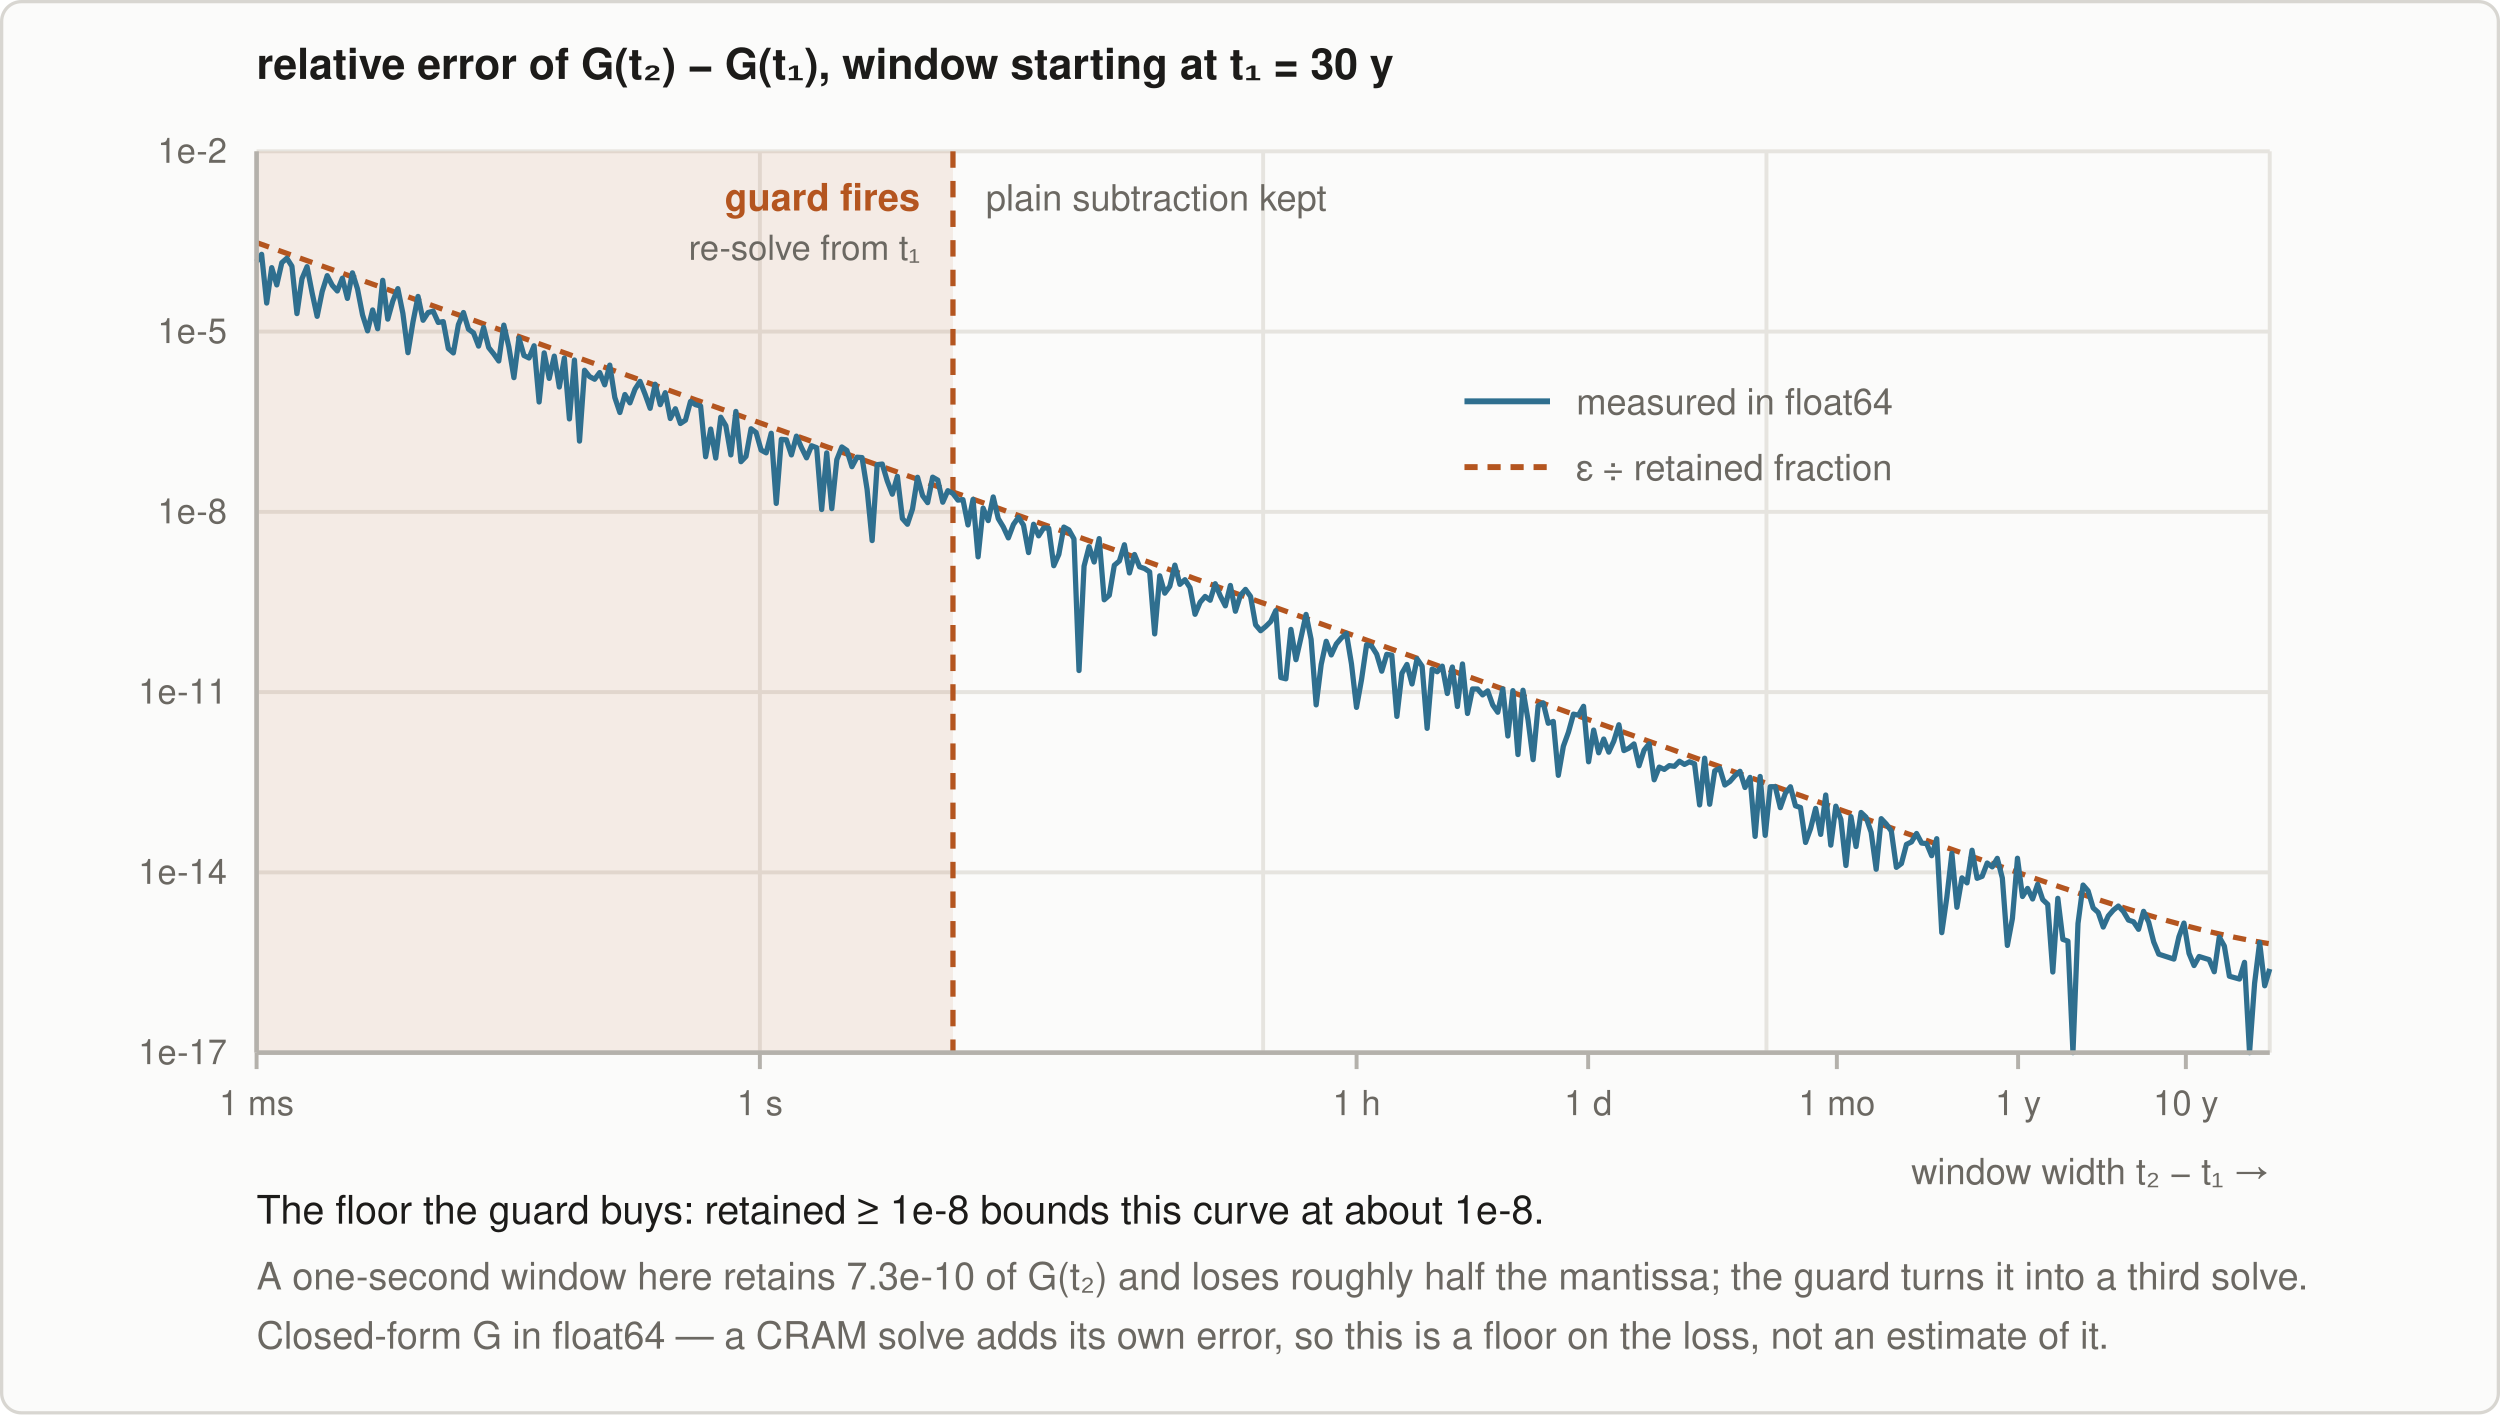
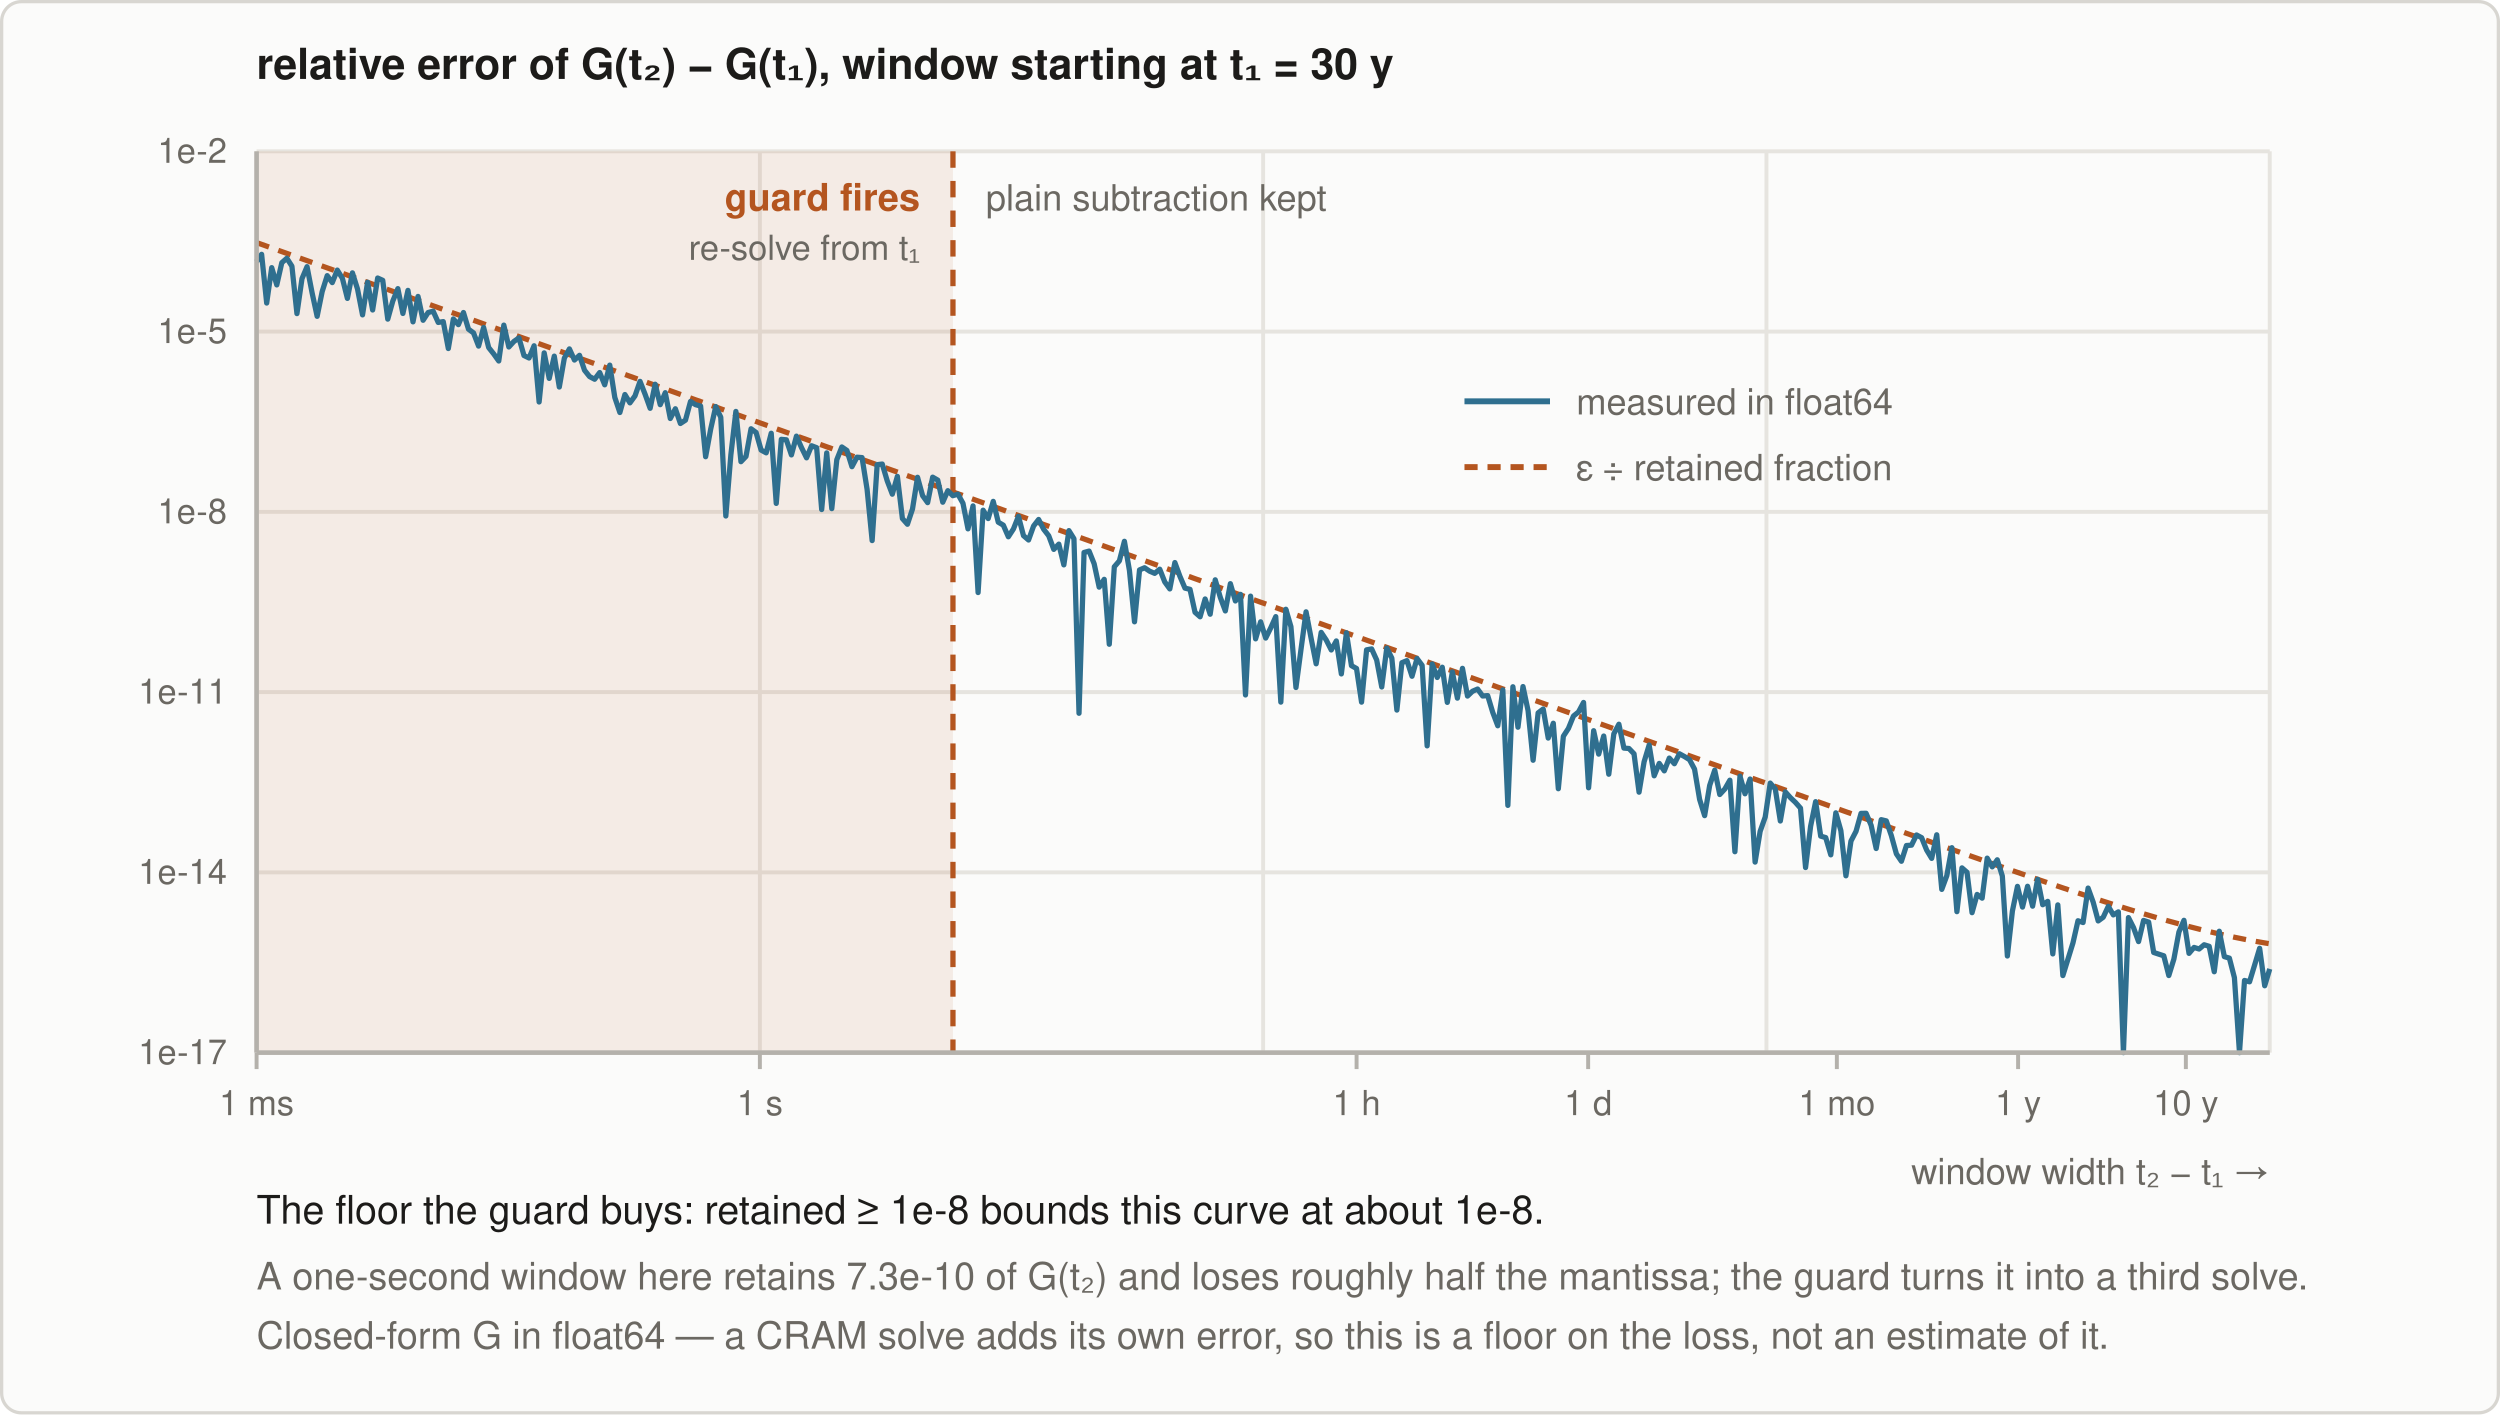
<svg xmlns="http://www.w3.org/2000/svg" viewBox="0 0 760 430" width="760" height="430" role="img" aria-label="Relative error of the naive difference against window width">
  <style>
  .bg     { fill: #fbfbfa; stroke: #d8d6d1; }
  .ink    { fill: #1c1b19; }
  .muted  { fill: #6b6862; }
  .axis   { stroke: #b4b1ab; fill: none; }
  .grid   { stroke: #e6e4df; fill: none; }
  .curve  { stroke: #2f6f8f; fill: none; }
  .fill-a { fill: #2f6f8f; }
  .fill-b { fill: #b4551f; }
  .accent { stroke: #b4551f; fill: none; }
  .warn   { fill: #b4551f; }
  .band   { fill: #b4551f; }
  .box    { fill: none; stroke: #b4b1ab; }
  .s0 { stroke: #2f6f8f; fill: none; } .t0 { fill: #2f6f8f; }
  .s1 { stroke: #b4551f; fill: none; } .t1 { fill: #b4551f; }
  .s2 { stroke: #4d7c4d; fill: none; } .t2 { fill: #4d7c4d; }
  .s3 { stroke: #7a5aa0; fill: none; } .t3 { fill: #7a5aa0; }
  .s4 { stroke: #a03a5a; fill: none; } .t4 { fill: #a03a5a; }
  .s5 { stroke: #7a6a3a; fill: none; } .t5 { fill: #7a6a3a; }
  .s6 { stroke: #3a7a7a; fill: none; } .t6 { fill: #3a7a7a; }
  .s7 { stroke: #8a5a3a; fill: none; } .t7 { fill: #8a5a3a; }
  text    { font-family: -apple-system, BlinkMacSystemFont, "Segoe UI", Helvetica, Arial, sans-serif; }
  @media (prefers-color-scheme: dark) {
    .bg     { fill: #12161c; stroke: #2b3239; }
    .ink    { fill: #e6edf3; }
    .muted  { fill: #9aa4ae; }
    .axis   { stroke: #4a545e; }
    .grid   { stroke: #232a31; }
    .curve  { stroke: #6cb6d9; }
    .fill-a { fill: #6cb6d9; }
    .fill-b { fill: #e08a4c; }
    .accent { stroke: #e08a4c; }
    .warn   { fill: #e08a4c; }
    .band   { fill: #e08a4c; }
    .box    { stroke: #4a545e; }
    .s0 { stroke: #6cb6d9; } .t0 { fill: #6cb6d9; }
    .s1 { stroke: #e08a4c; } .t1 { fill: #e08a4c; }
    .s2 { stroke: #7fbf7f; } .t2 { fill: #7fbf7f; }
    .s3 { stroke: #b49ae0; } .t3 { fill: #b49ae0; }
    .s4 { stroke: #e07f9f; } .t4 { fill: #e07f9f; }
    .s5 { stroke: #c9b56a; } .t5 { fill: #c9b56a; }
    .s6 { stroke: #6ac9c9; } .t6 { fill: #6ac9c9; }
    .s7 { stroke: #d19a72; } .t7 { fill: #d19a72; }
  }
</style>
  <rect class="bg" x="0.5" y="0.5" width="759" height="429" rx="6" />
  <line class="grid" x1="78.0" y1="320.0" x2="690.0" y2="320.0" stroke-width="1.2" />
  <text class="muted" x="69.0" y="323.5" font-size="10.5" text-anchor="end" font-weight="normal">1e-17</text>
  <line class="grid" x1="78.0" y1="265.2" x2="690.0" y2="265.2" stroke-width="1.2" />
  <text class="muted" x="69.0" y="268.7" font-size="10.5" text-anchor="end" font-weight="normal">1e-14</text>
  <line class="grid" x1="78.0" y1="210.4" x2="690.0" y2="210.4" stroke-width="1.2" />
  <text class="muted" x="69.0" y="213.9" font-size="10.5" text-anchor="end" font-weight="normal">1e-11</text>
  <line class="grid" x1="78.0" y1="155.6" x2="690.0" y2="155.6" stroke-width="1.2" />
  <text class="muted" x="69.0" y="159.1" font-size="10.5" text-anchor="end" font-weight="normal">1e-8</text>
  <line class="grid" x1="78.0" y1="100.8" x2="690.0" y2="100.8" stroke-width="1.2" />
  <text class="muted" x="69.0" y="104.3" font-size="10.5" text-anchor="end" font-weight="normal">1e-5</text>
  <line class="grid" x1="78.0" y1="46.0" x2="690.0" y2="46.0" stroke-width="1.2" />
  <text class="muted" x="69.0" y="49.5" font-size="10.5" text-anchor="end" font-weight="normal">1e-2</text>
  <line class="grid" x1="78.0" y1="46.0" x2="78.0" y2="320.0" stroke-width="1.2" />
  <line class="grid" x1="231.0" y1="46.0" x2="231.0" y2="320.0" stroke-width="1.2" />
  <line class="grid" x1="384.0" y1="46.0" x2="384.0" y2="320.0" stroke-width="1.2" />
  <line class="grid" x1="537.0" y1="46.0" x2="537.0" y2="320.0" stroke-width="1.2" />
  <line class="grid" x1="690.0" y1="46.0" x2="690.0" y2="320.0" stroke-width="1.2" />
  <rect class="band" x="78.0" y="46.0" width="211.7" height="274.0" rx="0" fill-opacity="0.09" stroke-width="0" />
  <line class="accent" x1="289.7" y1="46.0" x2="289.7" y2="320.0" stroke-width="1.6" stroke-dasharray="5 4" />
  <polyline class="accent" points="78.00,73.74 79.53,74.29 81.07,74.84 82.60,75.39 84.14,75.94 85.67,76.49 87.20,77.03 88.74,77.58 90.27,78.13 91.80,78.68 93.34,79.23 94.87,79.78 96.41,80.33 97.94,80.88 99.47,81.43 101.01,81.98 102.54,82.53 104.08,83.08 105.61,83.63 107.14,84.18 108.68,84.73 110.21,85.28 111.74,85.83 113.28,86.38 114.81,86.92 116.35,87.47 117.88,88.02 119.41,88.57 120.95,89.12 122.48,89.67 124.02,90.22 125.55,90.77 127.08,91.32 128.62,91.87 130.15,92.42 131.68,92.97 133.22,93.52 134.75,94.07 136.29,94.62 137.82,95.17 139.35,95.71 140.89,96.26 142.42,96.81 143.95,97.36 145.49,97.91 147.02,98.46 148.56,99.01 150.09,99.56 151.62,100.11 153.16,100.66 154.69,101.21 156.23,101.76 157.76,102.31 159.29,102.86 160.83,103.41 162.36,103.96 163.89,104.50 165.43,105.05 166.96,105.60 168.50,106.15 170.03,106.70 171.56,107.25 173.10,107.80 174.63,108.35 176.17,108.90 177.70,109.45 179.23,110.00 180.77,110.55 182.30,111.10 183.83,111.65 185.37,112.20 186.90,112.75 188.44,113.29 189.97,113.84 191.50,114.39 193.04,114.94 194.57,115.49 196.11,116.04 197.64,116.59 199.17,117.14 200.71,117.69 202.24,118.24 203.77,118.79 205.31,119.34 206.84,119.89 208.38,120.44 209.91,120.99 211.44,121.54 212.98,122.08 214.51,122.63 216.05,123.18 217.58,123.73 219.11,124.28 220.65,124.83 222.18,125.38 223.71,125.93 225.25,126.48 226.78,127.03 228.32,127.58 229.85,128.13 231.38,128.68 232.92,129.23 234.45,129.78 235.98,130.33 237.52,130.87 239.05,131.42 240.59,131.97 242.12,132.52 243.65,133.07 245.19,133.62 246.72,134.17 248.26,134.72 249.79,135.27 251.32,135.82 252.86,136.37 254.39,136.92 255.92,137.47 257.46,138.02 258.99,138.57 260.53,139.12 262.06,139.66 263.59,140.21 265.13,140.76 266.66,141.31 268.20,141.86 269.73,142.41 271.26,142.96 272.80,143.51 274.33,144.06 275.86,144.61 277.40,145.16 278.93,145.71 280.47,146.26 282.00,146.81 283.53,147.36 285.07,147.91 286.60,148.45 288.14,149.00 289.67,149.55 291.20,150.10 292.74,150.65 294.27,151.20 295.80,151.75 297.34,152.30 298.87,152.85 300.41,153.40 301.94,153.95 303.47,154.50 305.01,155.05 306.54,155.60 308.08,156.15 309.61,156.70 311.14,157.24 312.68,157.79 314.21,158.34 315.74,158.89 317.28,159.44 318.81,159.99 320.35,160.54 321.88,161.09 323.41,161.64 324.95,162.19 326.48,162.74 328.02,163.29 329.55,163.84 331.08,164.39 332.62,164.94 334.15,165.49 335.68,166.03 337.22,166.58 338.75,167.13 340.29,167.68 341.82,168.23 343.35,168.78 344.89,169.33 346.42,169.88 347.95,170.43 349.49,170.98 351.02,171.53 352.56,172.08 354.09,172.63 355.62,173.18 357.16,173.73 358.69,174.28 360.23,174.82 361.76,175.37 363.29,175.92 364.83,176.47 366.36,177.02 367.89,177.57 369.43,178.12 370.96,178.67 372.50,179.22 374.03,179.77 375.56,180.32 377.10,180.87 378.63,181.42 380.17,181.97 381.70,182.52 383.23,183.07 384.77,183.61 386.30,184.16 387.83,184.71 389.37,185.26 390.90,185.81 392.44,186.36 393.97,186.91 395.50,187.46 397.04,188.01 398.57,188.56 400.11,189.11 401.64,189.66 403.17,190.21 404.71,190.76 406.24,191.31 407.77,191.86 409.31,192.40 410.84,192.95 412.38,193.50 413.91,194.05 415.44,194.60 416.98,195.15 418.51,195.70 420.05,196.25 421.58,196.80 423.11,197.35 424.65,197.90 426.18,198.45 427.71,199.00 429.25,199.55 430.78,200.10 432.32,200.65 433.85,201.19 435.38,201.74 436.92,202.29 438.45,202.84 439.98,203.39 441.52,203.94 443.05,204.49 444.59,205.04 446.12,205.59 447.65,206.14 449.19,206.69 450.72,207.24 452.26,207.79 453.79,208.34 455.32,208.89 456.86,209.43 458.39,209.98 459.92,210.53 461.46,211.08 462.99,211.63 464.53,212.18 466.06,212.73 467.59,213.28 469.13,213.83 470.66,214.38 472.20,214.93 473.73,215.48 475.26,216.03 476.80,216.58 478.33,217.13 479.86,217.68 481.40,218.22 482.93,218.77 484.47,219.32 486.00,219.87 487.53,220.42 489.07,220.97 490.60,221.52 492.14,222.07 493.67,222.62 495.20,223.17 496.74,223.72 498.27,224.27 499.80,224.82 501.34,225.37 502.87,225.91 504.41,226.46 505.94,227.01 507.47,227.56 509.01,228.11 510.54,228.66 512.08,229.21 513.61,229.76 515.14,230.31 516.68,230.86 518.21,231.41 519.74,231.96 521.28,232.50 522.81,233.05 524.35,233.60 525.88,234.15 527.41,234.70 528.95,235.25 530.48,235.80 532.02,236.35 533.55,236.90 535.08,237.45 536.62,237.99 538.15,238.54 539.68,239.09 541.22,239.64 542.75,240.19 544.29,240.74 545.82,241.29 547.35,241.83 548.89,242.38 550.42,242.93 551.95,243.48 553.49,244.03 555.02,244.58 556.56,245.12 558.09,245.67 559.62,246.22 561.16,246.77 562.69,247.31 564.23,247.86 565.76,248.41 567.29,248.96 568.83,249.50 570.36,250.05 571.89,250.60 573.43,251.14 574.96,251.69 576.50,252.23 578.03,252.78 579.56,253.33 581.10,253.87 582.63,254.42 584.17,254.96 585.70,255.50 587.23,256.05 588.77,256.59 590.30,257.13 591.83,257.68 593.37,258.22 594.90,258.76 596.44,259.30 597.97,259.84 599.50,260.38 601.04,260.92 602.57,261.46 604.11,262.00 605.64,262.53 607.17,263.07 608.71,263.60 610.24,264.14 611.77,264.67 613.31,265.20 614.84,265.73 616.38,266.26 617.91,266.79 619.44,267.32 620.98,267.84 622.51,268.36 624.05,268.88 625.58,269.40 627.11,269.92 628.65,270.44 630.18,270.95 631.71,271.46 633.25,271.97 634.78,272.47 636.32,272.97 637.85,273.47 639.38,273.97 640.92,274.46 642.45,274.95 643.98,275.43 645.52,275.91 647.05,276.39 648.59,276.86 650.12,277.33 651.65,277.79 653.19,278.24 654.72,278.69 656.26,279.14 657.79,279.58 659.32,280.01 660.86,280.43 662.39,280.85 663.92,281.26 665.46,281.67 666.99,282.06 668.53,282.45 670.06,282.83 671.59,283.20 673.13,283.56 674.66,283.92 676.20,284.26 677.73,284.59 679.26,284.92 680.80,285.23 682.33,285.54 683.86,285.83 685.40,286.11 686.93,286.38 688.47,286.65 690.00,286.90" stroke-width="1.6" stroke-linejoin="round" stroke-dasharray="4 3" />
-   <polyline class="curve" points="78.00,79.54 79.53,77.32 81.07,92.12 82.60,81.37 84.14,86.61 85.67,79.86 87.20,78.51 88.74,80.92 90.27,95.33 91.80,84.72 93.34,81.07 94.87,88.99 96.41,96.16 97.94,88.64 99.47,83.80 101.01,86.73 102.54,88.45 104.08,84.59 105.61,90.71 107.14,82.95 108.68,87.84 110.21,95.72 111.74,100.57 113.28,94.23 114.81,99.93 116.35,85.22 117.88,97.01 119.41,91.52 120.95,87.75 122.48,95.29 124.02,107.21 125.55,97.84 127.08,90.12 128.62,97.36 130.15,95.01 131.68,94.60 133.22,98.02 134.75,97.77 136.29,105.95 137.82,107.29 139.35,98.69 140.89,95.01 142.42,100.07 143.95,101.20 145.49,105.21 147.02,99.57 148.56,105.66 150.09,107.59 151.62,109.74 153.16,98.84 154.69,105.48 156.23,114.80 157.76,102.72 159.29,108.08 160.83,108.83 162.36,105.12 163.89,122.20 165.43,107.28 166.96,115.03 168.50,108.27 170.03,117.65 171.56,108.86 173.10,127.35 174.63,109.45 176.17,134.09 177.70,112.56 179.23,114.48 180.77,115.29 182.30,113.26 183.83,116.98 185.37,111.00 186.90,120.82 188.44,125.40 189.97,119.94 191.50,122.47 193.04,118.32 194.57,115.94 196.11,119.86 197.64,124.12 199.17,116.81 200.71,123.02 202.24,119.38 203.77,127.22 205.31,124.27 206.84,128.74 208.38,127.73 209.91,122.06 211.44,123.02 212.98,123.44 214.51,138.84 216.05,130.44 217.58,139.25 219.11,126.83 220.65,129.40 222.18,138.29 223.71,125.08 225.25,140.35 226.78,138.75 228.32,130.35 229.85,131.47 231.38,136.82 232.92,137.66 234.45,131.71 235.98,153.03 237.52,133.56 239.05,133.70 240.59,138.29 242.12,132.59 243.65,136.05 245.19,139.18 246.72,135.51 248.26,136.10 249.79,154.89 251.32,137.69 252.86,154.62 254.39,139.74 255.92,135.88 257.46,136.94 258.99,141.87 260.53,138.99 262.06,139.11 263.59,148.73 265.13,164.33 266.66,141.26 268.20,141.07 269.73,146.22 271.26,150.23 272.80,144.82 274.33,157.64 275.86,159.37 277.40,154.73 278.93,145.10 280.47,150.68 282.00,152.80 283.53,145.06 285.07,145.95 286.60,152.67 288.14,149.17 289.67,150.00 291.20,152.03 292.74,151.89 294.27,159.58 295.80,151.82 297.34,169.28 298.87,154.47 300.41,158.26 301.94,151.08 303.47,157.64 305.01,160.20 306.54,163.52 308.08,159.44 309.61,157.26 311.14,159.62 312.68,167.98 314.21,159.38 315.74,162.90 317.28,160.48 318.81,160.59 320.35,171.97 321.88,168.55 323.41,160.24 324.95,161.09 326.48,163.83 328.02,203.84 329.55,172.11 331.08,166.19 332.62,170.85 334.15,163.74 335.68,182.33 337.22,180.96 338.75,171.84 340.29,170.53 341.82,165.61 343.35,174.17 344.89,168.57 346.42,172.31 347.95,172.83 349.49,173.85 351.02,192.70 352.56,175.05 354.09,180.32 355.62,178.24 357.16,171.80 358.69,177.64 360.23,176.23 361.76,178.64 363.29,186.74 364.83,183.10 366.36,181.32 367.89,182.47 369.43,177.45 370.96,181.14 372.50,184.17 374.03,177.98 375.56,185.81 377.10,180.94 378.63,179.18 380.17,181.32 381.70,189.95 383.23,191.74 384.77,190.45 386.30,188.95 387.83,185.63 389.37,205.97 390.90,206.36 392.44,191.35 393.97,200.54 395.50,193.83 397.04,186.79 398.57,194.35 400.11,214.28 401.64,202.00 403.17,194.96 404.71,199.10 406.24,195.76 407.77,193.94 409.31,192.56 410.84,201.78 412.38,215.04 413.91,206.56 415.44,196.01 416.98,196.44 418.51,198.87 420.05,204.04 421.58,198.91 423.11,199.17 424.65,217.78 426.18,204.67 427.71,202.00 429.25,207.92 430.78,200.28 432.32,202.52 433.85,221.41 435.38,203.41 436.92,204.21 438.45,202.52 439.98,210.82 441.52,202.78 443.05,214.77 444.59,201.85 446.12,216.89 447.65,209.44 449.19,209.46 450.72,211.25 452.26,210.03 453.79,214.32 455.32,216.52 456.86,209.44 458.39,223.74 459.92,209.96 461.46,229.38 462.99,209.84 464.53,218.90 466.06,230.93 467.59,214.59 469.13,213.68 470.66,219.87 472.20,219.32 473.73,235.70 475.26,226.87 476.80,222.62 478.33,217.10 479.86,217.40 481.40,214.72 482.93,231.58 484.47,221.95 486.00,228.84 487.53,224.67 489.07,228.65 490.60,225.30 492.14,220.33 493.67,228.17 495.20,227.44 496.74,226.16 498.27,232.78 499.80,228.04 501.34,226.12 502.87,237.05 504.41,233.20 505.94,233.90 507.47,232.75 509.01,232.96 510.54,231.42 512.08,232.38 513.61,231.58 515.14,232.19 516.68,244.69 518.21,230.50 519.74,244.49 521.28,234.33 522.81,233.57 524.35,238.64 525.88,237.59 527.41,235.83 528.95,234.48 530.48,239.39 532.02,236.33 533.55,254.26 535.08,236.05 536.62,253.94 538.15,239.17 539.68,239.15 541.22,245.53 542.75,241.14 544.29,239.18 545.82,244.97 547.35,245.49 548.89,256.10 550.42,251.86 551.95,245.76 553.49,253.65 555.02,241.69 556.56,256.92 558.09,245.08 559.62,249.08 561.16,263.10 562.69,248.26 564.23,257.34 565.76,247.00 567.29,248.45 568.83,253.00 570.36,264.25 571.89,248.88 573.43,250.51 574.96,252.65 576.50,263.67 578.03,262.52 579.56,256.70 581.10,255.94 582.63,253.38 584.17,256.29 585.70,256.46 587.23,260.13 588.77,254.97 590.30,283.52 591.83,272.83 593.37,259.40 594.90,275.81 596.44,266.87 597.97,268.39 599.50,258.48 601.04,267.00 602.57,266.41 604.11,262.36 605.64,263.53 607.17,260.94 608.71,266.92 610.24,287.40 611.77,279.23 613.31,260.91 614.84,272.53 616.38,270.08 617.91,273.29 619.44,268.83 620.98,273.48 622.51,274.92 624.05,295.49 625.58,273.10 627.11,285.57 628.65,286.11 630.18,320.00 631.71,280.75 633.25,269.06 634.78,270.82 636.32,276.01 637.85,277.38 639.38,281.82 640.92,278.44 642.45,276.68 643.98,275.44 645.52,277.10 647.05,279.70 648.59,280.22 650.12,282.51 651.65,277.05 653.19,280.32 654.72,286.33 656.26,290.06 657.79,290.56 659.32,291.06 660.86,291.56 662.39,284.79 663.92,280.62 665.46,289.82 666.99,293.52 668.53,290.78 670.06,291.26 671.59,291.73 673.13,295.41 674.66,284.87 676.20,287.60 677.73,296.76 679.26,297.20 680.80,297.63 682.33,292.56 683.86,320.00 685.40,298.88 686.93,286.51 688.47,299.67 690.00,294.55" stroke-width="1.6" stroke-linejoin="round" />
+   <polyline class="curve" points="78.00,79.54 79.53,77.32 81.07,92.12 82.60,81.37 84.14,86.61 85.67,79.86 87.20,78.51 88.74,80.92 90.27,95.33 91.80,84.72 93.34,81.07 94.87,88.99 96.41,96.16 97.94,88.64 99.47,83.80 101.01,85.91 102.54,82.11 104.08,84.59 105.61,90.71 107.14,82.95 108.68,87.84 110.21,95.72 111.74,85.80 113.28,94.23 114.81,84.52 116.35,85.22 117.88,97.01 119.41,91.52 120.95,87.75 122.48,95.29 124.02,88.28 125.55,97.84 127.08,90.12 128.62,97.36 130.15,95.01 131.68,94.60 133.22,98.02 134.75,97.77 136.29,105.95 137.82,96.97 139.35,98.69 140.89,95.01 142.42,100.07 143.95,101.20 145.49,105.21 147.02,99.57 148.56,105.66 150.09,107.59 151.62,109.74 153.16,98.84 154.69,105.48 156.23,103.80 157.76,102.72 159.29,108.08 160.83,108.83 162.36,105.12 163.89,122.20 165.43,107.28 166.96,115.03 168.50,108.27 170.03,117.65 171.56,108.86 173.10,106.07 174.63,109.45 176.17,108.02 177.70,112.56 179.23,114.48 180.77,115.29 182.30,113.26 183.83,116.98 185.37,111.00 186.90,120.82 188.44,125.40 189.97,119.94 191.50,122.47 193.04,120.35 194.57,115.94 196.11,119.86 197.64,124.12 199.17,116.81 200.71,123.02 202.24,119.38 203.77,127.22 205.31,124.27 206.84,128.74 208.38,127.73 209.91,122.06 211.44,123.02 212.98,123.44 214.51,138.84 216.05,130.44 217.58,123.59 219.11,126.83 220.65,156.86 222.18,138.29 223.71,125.08 225.25,140.35 226.78,138.75 228.32,130.35 229.85,131.47 231.38,136.82 232.92,137.66 234.45,131.71 235.98,153.03 237.52,133.56 239.05,133.70 240.59,138.29 242.12,132.59 243.65,136.05 245.19,139.18 246.72,135.51 248.26,136.10 249.79,154.89 251.32,137.69 252.86,154.62 254.39,139.74 255.92,135.88 257.46,136.94 258.99,141.87 260.53,138.99 262.06,139.11 263.59,148.73 265.13,164.33 266.66,141.26 268.20,141.07 269.73,146.22 271.26,150.23 272.80,144.82 274.33,157.64 275.86,159.37 277.40,154.73 278.93,145.10 280.47,150.68 282.00,152.80 283.53,145.06 285.07,145.95 286.60,152.67 288.14,149.17 289.67,150.69 291.20,150.23 292.74,152.99 294.27,160.77 295.80,153.80 297.34,180.13 298.87,155.10 300.41,157.64 301.94,152.42 303.47,158.74 305.01,159.65 306.54,163.18 308.08,160.81 309.61,156.96 311.14,162.84 312.68,164.16 314.21,159.90 315.74,157.92 317.28,160.90 318.81,162.87 320.35,167.01 321.88,165.42 323.41,171.72 324.95,161.31 326.48,163.77 328.02,216.83 329.55,167.95 331.08,167.53 332.62,171.38 334.15,178.49 335.68,176.12 337.22,195.85 338.75,172.30 340.29,170.50 341.82,164.56 343.35,173.43 344.89,189.03 346.42,173.25 347.95,172.60 349.49,173.64 351.02,174.30 352.56,173.04 354.09,176.91 355.62,179.03 357.16,171.02 358.69,175.19 360.23,178.79 361.76,179.16 363.29,186.14 364.83,187.50 366.36,182.09 367.89,186.72 369.43,176.27 370.96,181.56 372.50,185.72 374.03,177.44 375.56,182.69 377.10,180.69 378.63,211.26 380.17,181.23 381.70,194.21 383.23,189.04 384.77,193.97 386.30,190.88 387.83,187.46 389.37,213.44 390.90,185.22 392.44,190.50 393.97,209.00 395.50,197.44 397.04,186.00 398.57,194.00 400.11,201.79 401.64,192.25 403.17,194.56 404.71,197.59 406.24,194.85 407.77,204.87 409.31,192.37 410.84,202.36 412.38,203.22 413.91,213.45 415.44,197.55 416.98,197.27 418.51,200.64 420.05,208.84 421.58,197.01 423.11,200.05 424.65,215.86 426.18,201.46 427.71,200.83 429.25,205.58 430.78,200.19 432.32,202.26 433.85,226.74 435.38,201.85 436.92,205.95 438.45,202.84 439.98,213.52 441.52,204.27 443.05,212.23 444.59,203.18 446.12,211.60 447.65,210.13 449.19,209.47 450.72,211.58 452.26,211.46 453.79,216.56 455.32,220.63 456.86,209.74 458.39,244.83 459.92,208.78 461.46,221.07 462.99,208.72 464.53,216.01 466.06,231.11 467.59,216.72 469.13,215.54 470.66,224.37 472.20,219.87 473.73,239.77 475.26,223.82 476.80,221.44 478.33,217.68 479.86,216.44 481.40,213.55 482.93,239.49 484.47,222.14 486.00,229.25 487.53,223.76 489.07,235.36 490.60,223.09 492.14,220.17 493.67,227.42 495.20,227.54 496.74,229.15 498.27,240.82 499.80,231.61 501.34,226.49 502.87,235.84 504.41,232.08 505.94,234.34 507.47,230.46 509.01,232.17 510.54,229.14 512.08,229.99 513.61,230.94 515.14,233.81 516.68,243.02 518.21,247.95 519.74,238.77 521.28,234.13 522.81,241.53 524.35,239.86 525.88,237.18 527.41,258.92 528.95,235.96 530.48,241.31 532.02,236.83 533.55,262.07 535.08,252.74 536.62,248.39 538.15,238.06 539.68,239.84 541.22,249.58 542.75,240.76 544.29,242.49 545.82,243.94 547.35,245.67 548.89,263.73 550.42,251.20 551.95,243.71 553.49,254.18 555.02,254.63 556.56,259.87 558.09,247.10 559.62,252.50 561.16,266.24 562.69,255.69 564.23,252.72 565.76,247.27 567.29,247.24 568.83,250.91 570.36,257.94 571.89,249.18 573.43,249.55 574.96,253.99 576.50,259.57 578.03,261.82 579.56,257.04 581.10,256.93 582.63,253.83 584.17,254.65 585.70,258.42 587.23,260.94 588.77,253.78 590.30,270.37 591.83,266.21 593.37,257.70 594.90,277.14 596.44,263.84 597.97,265.18 599.50,277.45 601.04,271.91 602.57,273.04 604.11,260.88 605.64,263.53 607.17,261.38 608.71,266.31 610.24,290.62 611.77,276.95 613.31,269.46 614.84,275.75 616.38,269.43 617.91,275.47 619.44,267.30 620.98,275.04 622.51,274.02 624.05,289.99 625.58,275.09 627.11,296.57 628.65,291.61 630.18,286.65 631.71,279.91 633.25,280.45 634.78,269.98 636.32,274.24 637.85,279.96 639.38,278.84 640.92,275.52 642.45,278.13 643.98,277.21 645.52,320.00 647.05,278.95 648.59,281.99 650.12,286.24 651.65,279.81 653.19,280.32 654.72,289.55 656.26,290.06 657.79,290.56 659.32,296.56 660.86,291.56 662.39,283.34 663.92,279.78 665.46,289.82 666.99,288.02 668.53,288.50 670.06,287.21 671.59,287.68 673.13,295.41 674.66,283.10 676.20,290.82 677.73,291.27 679.26,297.20 680.80,320.00 682.33,298.06 683.86,298.47 685.40,293.38 686.93,288.28 688.47,299.67 690.00,294.55" stroke-width="1.6" stroke-linejoin="round" />
  <line class="axis" x1="78.0" y1="320.0" x2="690.0" y2="320.0" stroke-width="1.4" />
  <line class="axis" x1="78.0" y1="46.0" x2="78.0" y2="320.0" stroke-width="1.4" />
  <line class="axis" x1="78.0" y1="320.0" x2="78.0" y2="325.0" stroke-width="1.2" />
  <text class="muted" x="78.0" y="339.0" font-size="10.5" text-anchor="middle" font-weight="normal">1 ms</text>
  <line class="axis" x1="231.0" y1="320.0" x2="231.0" y2="325.0" stroke-width="1.2" />
  <text class="muted" x="231.0" y="339.0" font-size="10.5" text-anchor="middle" font-weight="normal">1 s</text>
  <line class="axis" x1="412.4" y1="320.0" x2="412.4" y2="325.0" stroke-width="1.2" />
  <text class="muted" x="412.4" y="339.0" font-size="10.5" text-anchor="middle" font-weight="normal">1 h</text>
  <line class="axis" x1="482.8" y1="320.0" x2="482.8" y2="325.0" stroke-width="1.2" />
  <text class="muted" x="482.8" y="339.0" font-size="10.5" text-anchor="middle" font-weight="normal">1 d</text>
  <line class="axis" x1="558.4" y1="320.0" x2="558.4" y2="325.0" stroke-width="1.2" />
  <text class="muted" x="558.4" y="339.0" font-size="10.5" text-anchor="middle" font-weight="normal">1 mo</text>
  <line class="axis" x1="613.5" y1="320.0" x2="613.5" y2="325.0" stroke-width="1.2" />
  <text class="muted" x="613.5" y="339.0" font-size="10.5" text-anchor="middle" font-weight="normal">1 y</text>
  <line class="axis" x1="664.5" y1="320.0" x2="664.5" y2="325.0" stroke-width="1.2" />
  <text class="muted" x="664.5" y="339.0" font-size="10.5" text-anchor="middle" font-weight="normal">10 y</text>
  <text class="ink" x="78.0" y="24.0" font-size="13" text-anchor="start" font-weight="600">relative error of G(t₂) − G(t₁), window starting at t₁ = 30 y</text>
  <text class="muted" x="690.0" y="360.0" font-size="11" text-anchor="end" font-weight="normal">window width t₂ − t₁ →</text>
  <text class="warn" x="279.7" y="64.0" font-size="11.5" text-anchor="end" font-weight="600">guard fires</text>
  <text class="muted" x="279.7" y="79.0" font-size="10.5" text-anchor="end" font-weight="normal">re-solve from t₁</text>
  <text class="muted" x="299.7" y="64.0" font-size="11" text-anchor="start" font-weight="normal">plain subtraction kept</text>
  <line class="curve" x1="445.2" y1="122.0" x2="471.2" y2="122.0" stroke-width="1.8" />
  <text class="muted" x="479.2" y="126.0" font-size="11" text-anchor="start" font-weight="normal">measured in float64</text>
  <line class="accent" x1="445.2" y1="142.0" x2="471.2" y2="142.0" stroke-width="1.8" stroke-dasharray="4 3" />
  <text class="muted" x="479.2" y="146.0" font-size="11" text-anchor="start" font-weight="normal">ε ÷ retained fraction</text>
  <text class="ink" x="78.0" y="372.0" font-size="12" text-anchor="start" font-weight="normal">The floor the guard buys: retained ≥ 1e-8 bounds this curve at about 1e-8.</text>
  <text class="muted" x="78.0" y="392.0" font-size="11.5" text-anchor="start" font-weight="normal">A one-second window here retains 7.3e-10 of G(t₂) and loses roughly half the mantissa; the guard turns it into a third solve.</text>
  <text class="muted" x="78.0" y="410.0" font-size="11.5" text-anchor="start" font-weight="normal">Closed-form G in float64 — a CRAM solve adds its own error, so this is a floor on the loss, not an estimate of it.</text>
</svg>
